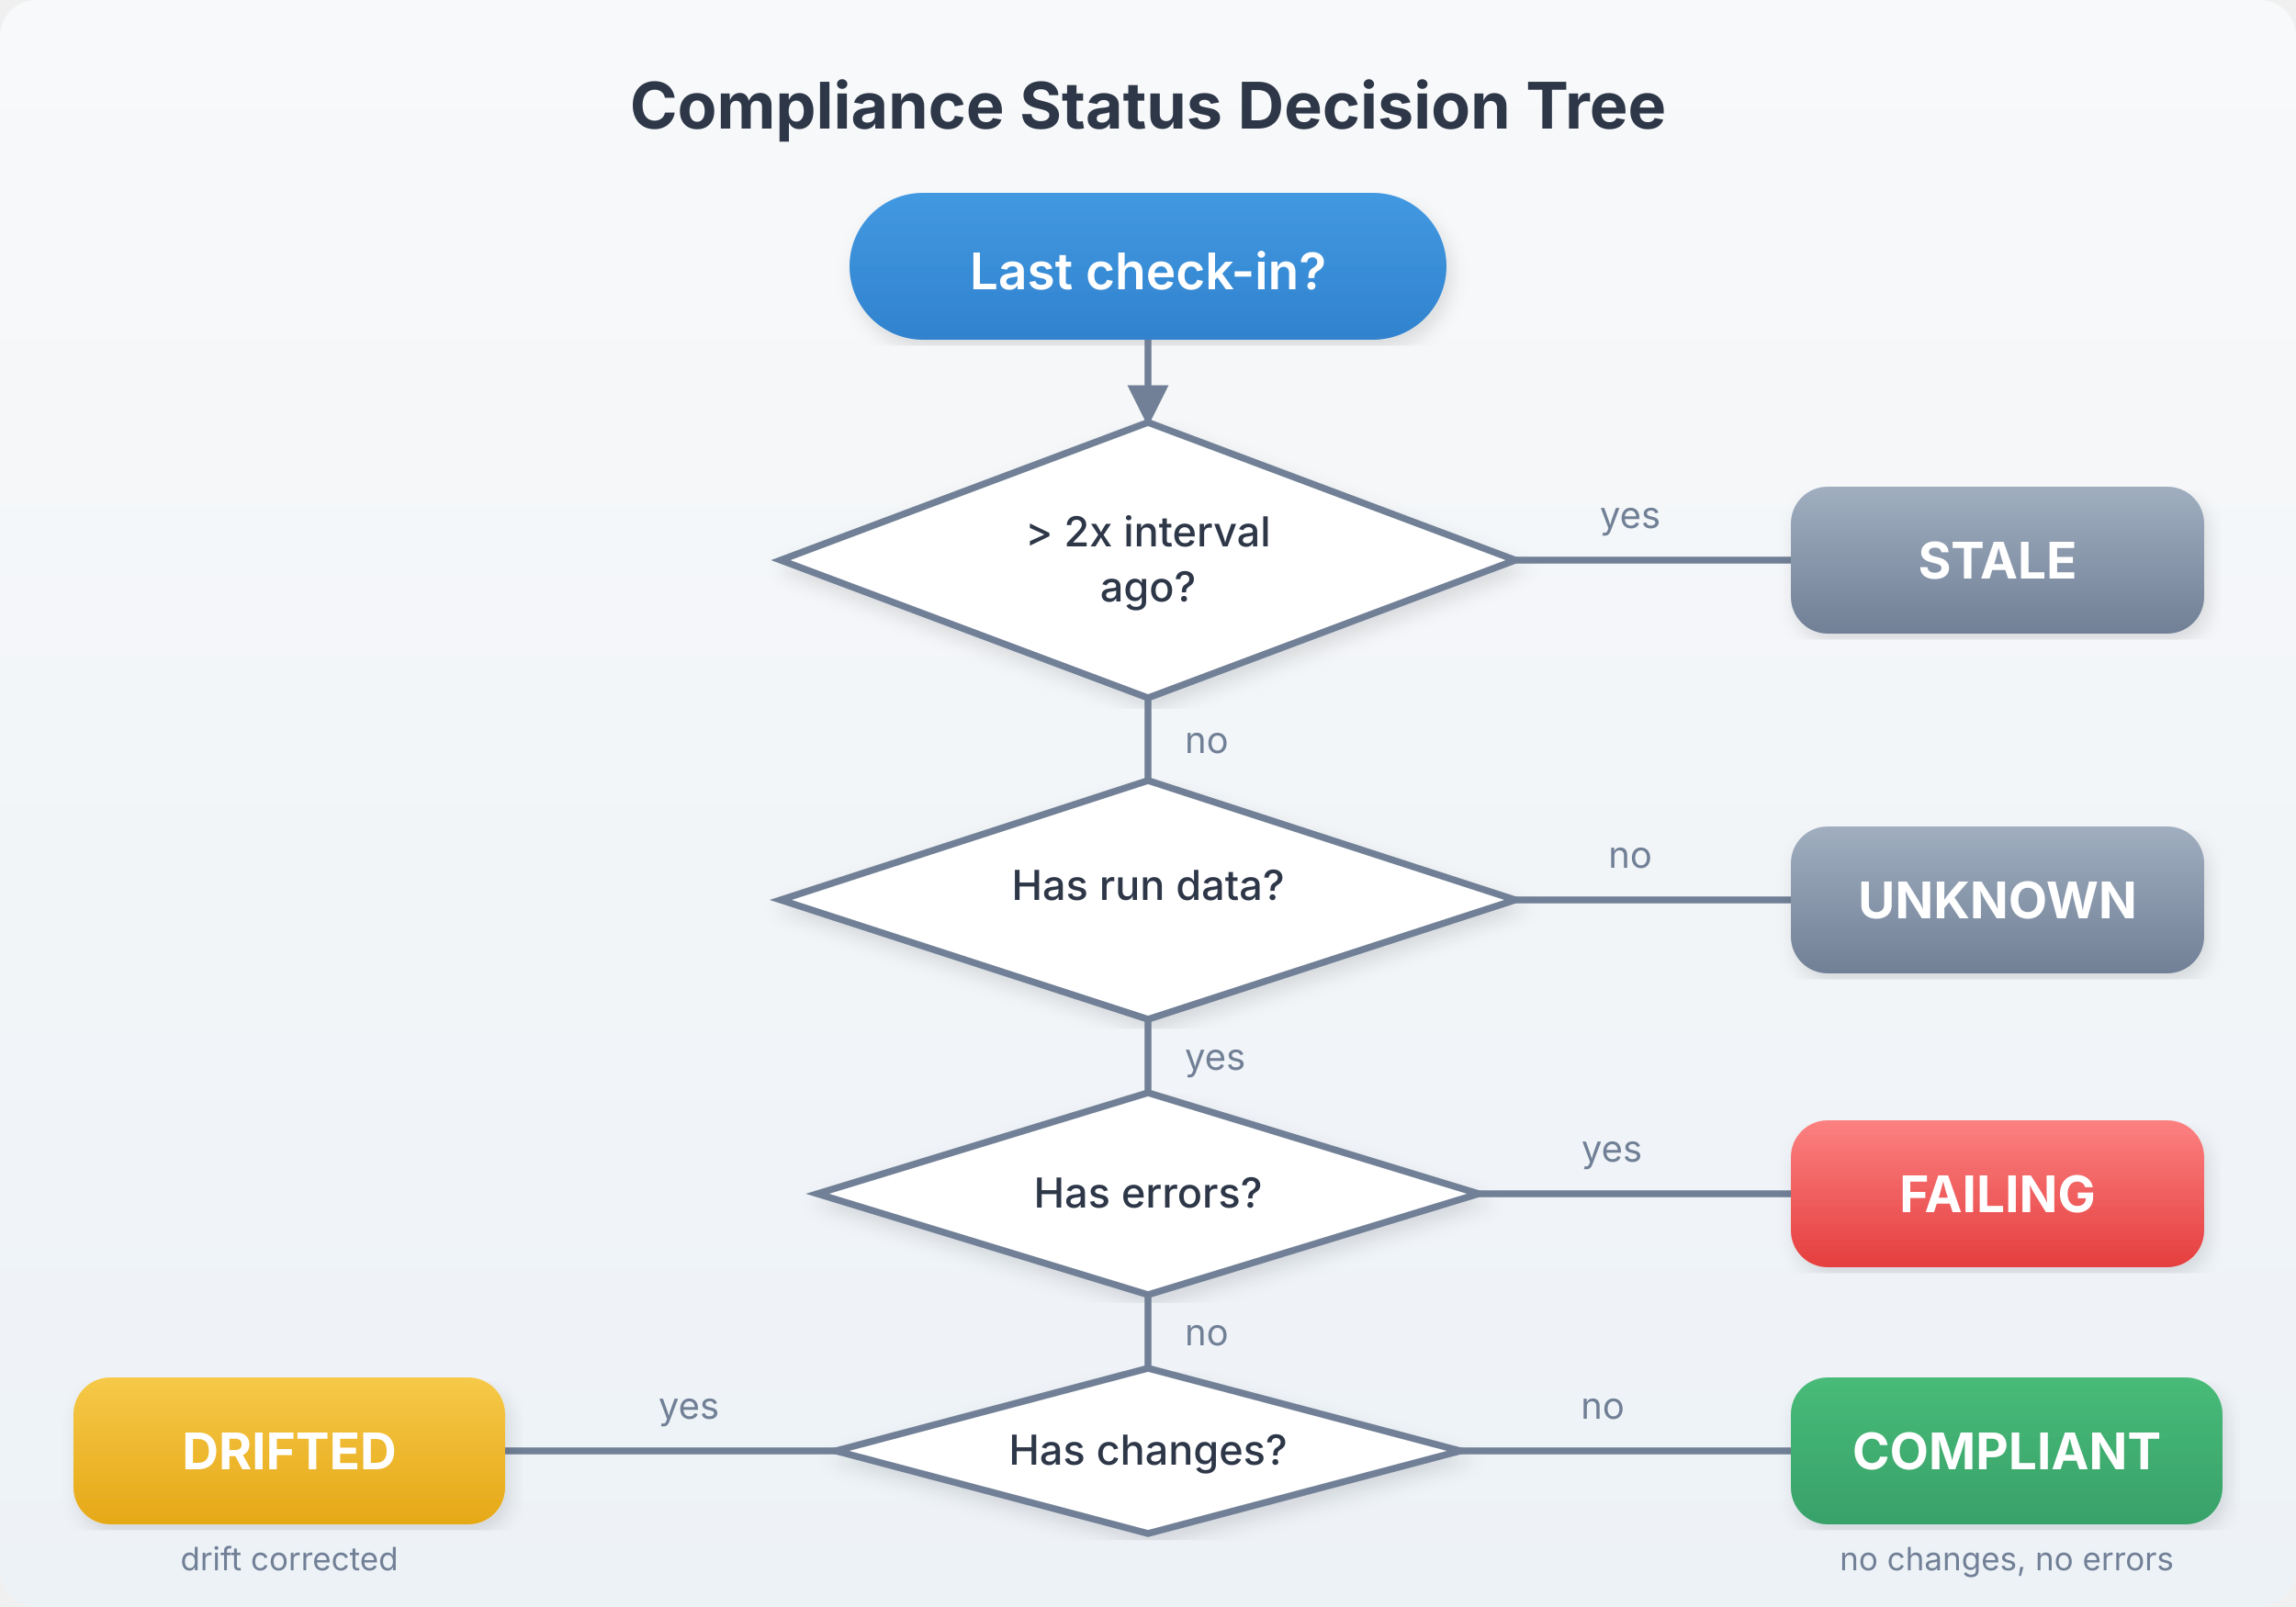
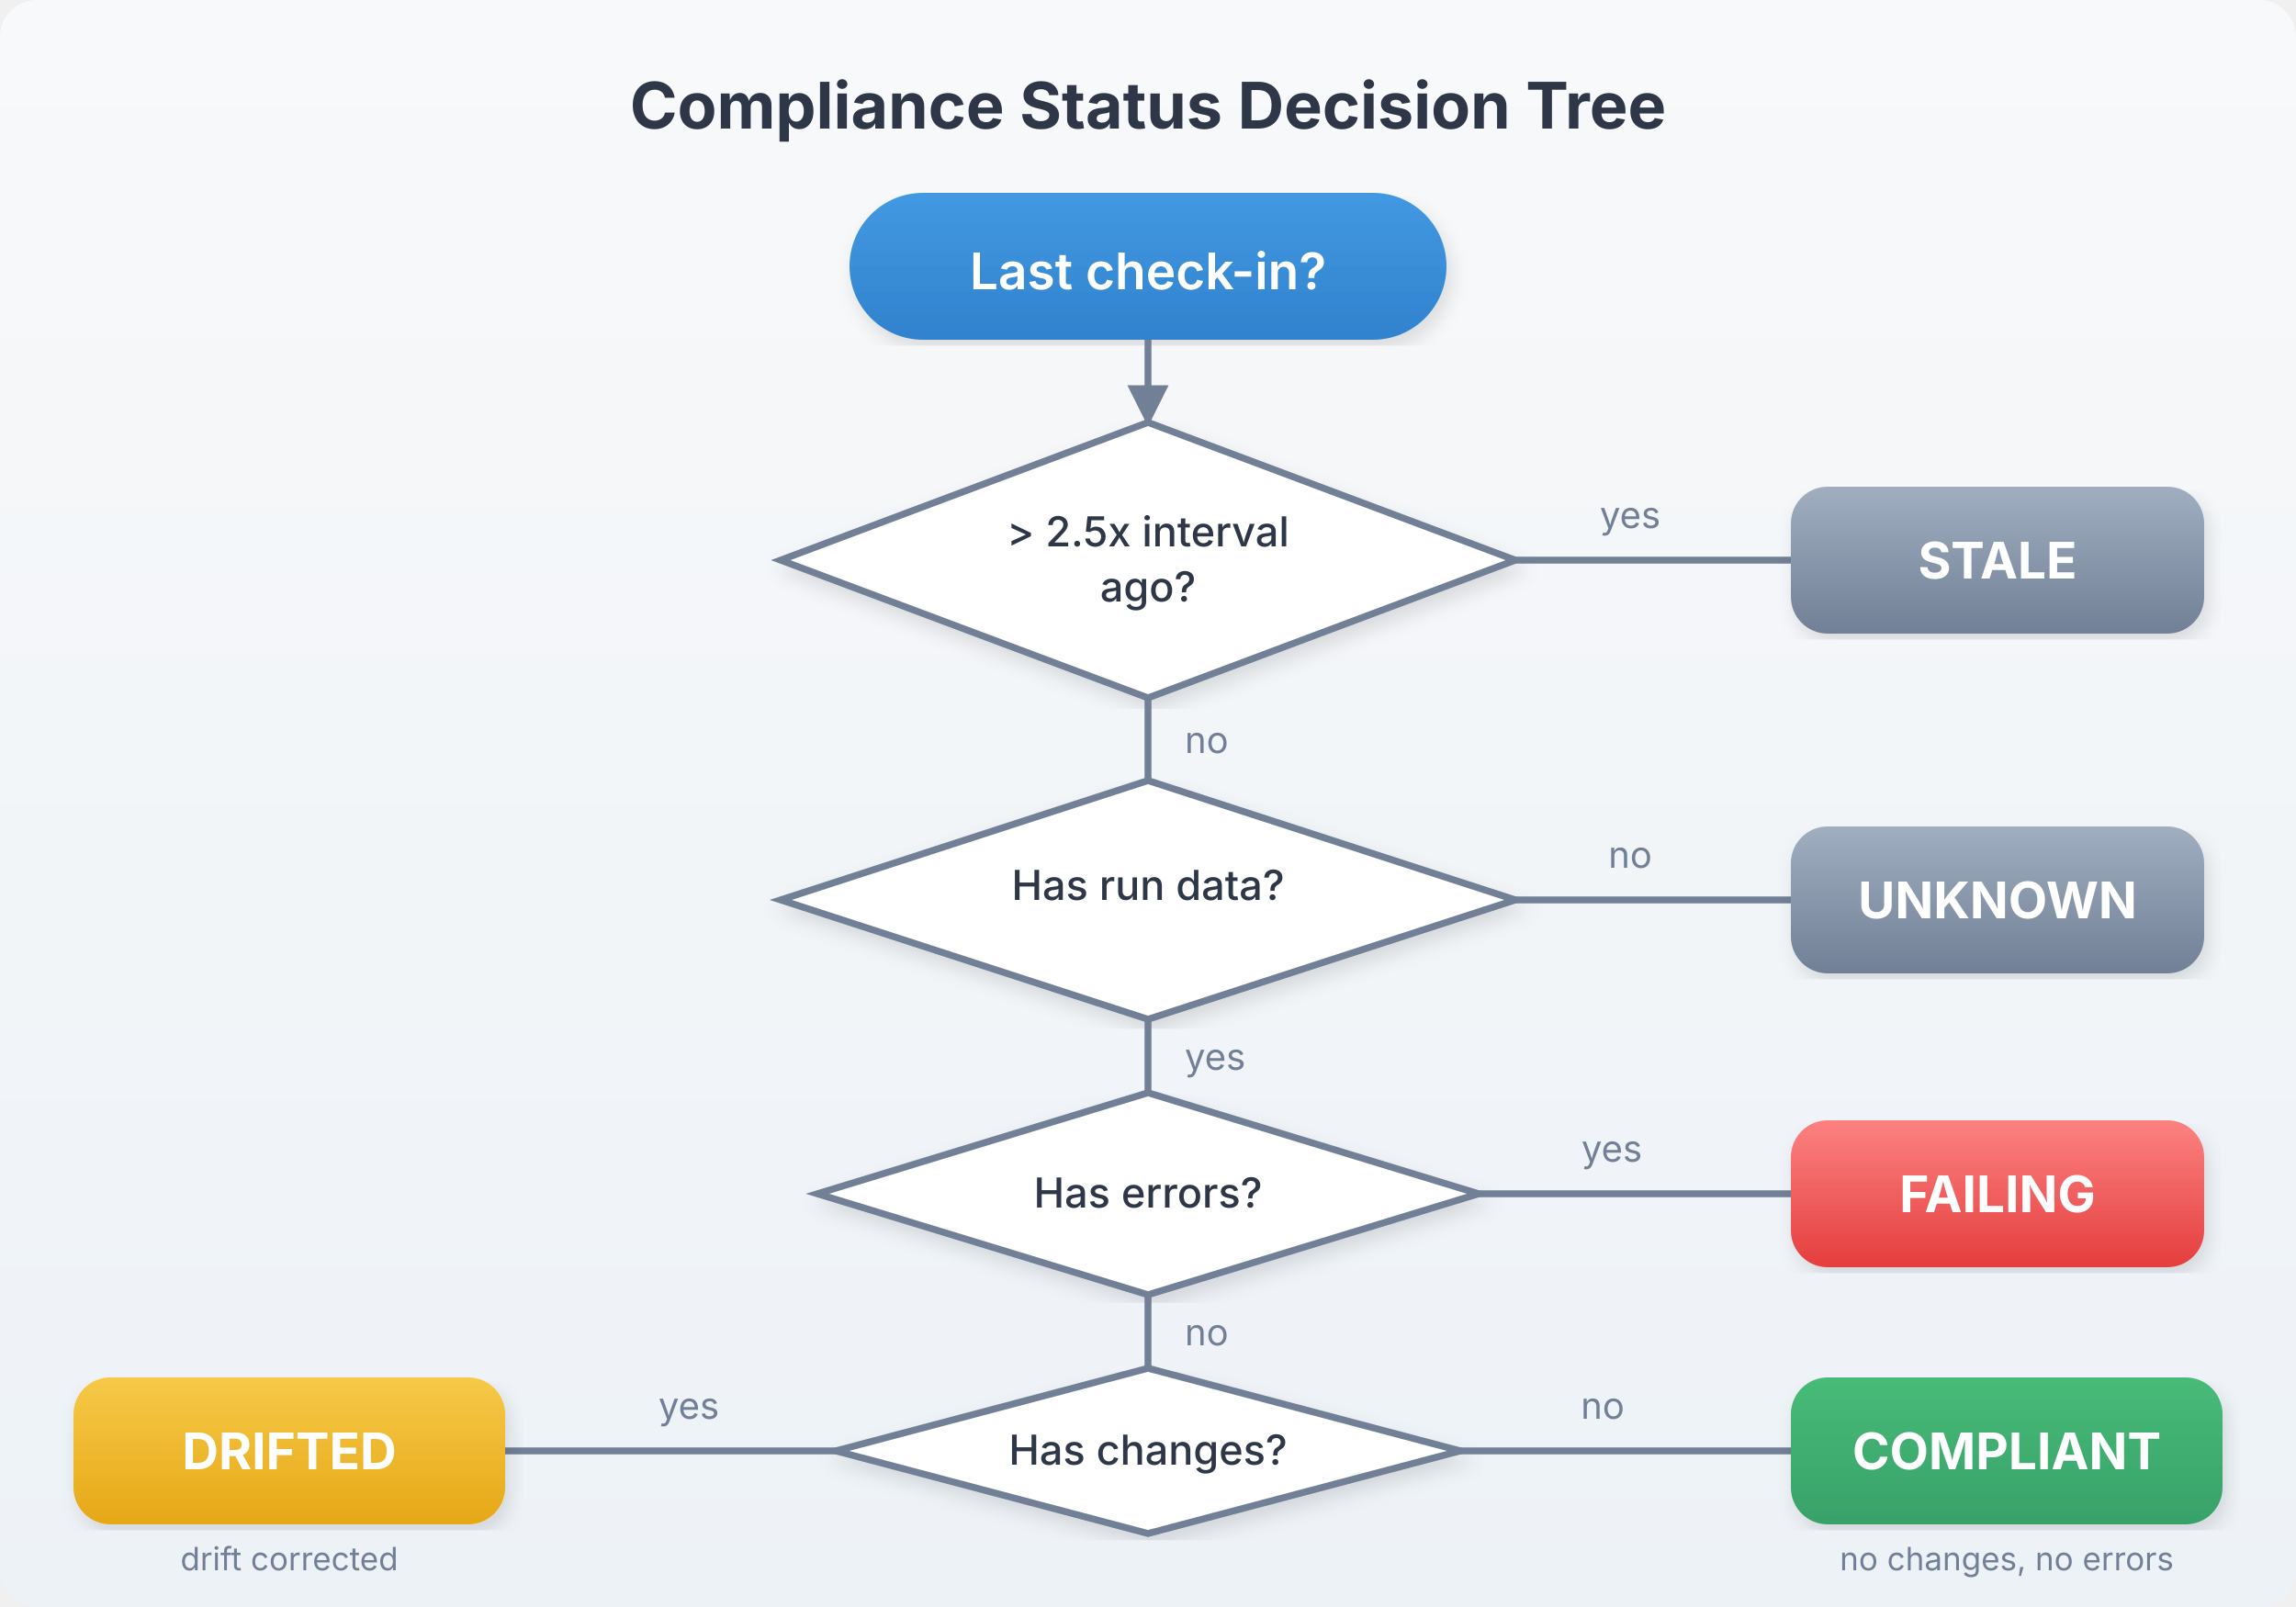
<svg xmlns="http://www.w3.org/2000/svg" viewBox="0 0 500 350" font-family="Inter, system-ui, -apple-system, sans-serif">
  <defs>
    <filter id="shadow" x="-4%" y="-4%" width="108%" height="108%">
      <feDropShadow dx="1" dy="2" stdDeviation="2" flood-opacity="0.12" />
    </filter>
    <linearGradient id="bgGrad" x1="0" y1="0" x2="0" y2="1">
      <stop offset="0%" stop-color="#f8f9fa" />
      <stop offset="100%" stop-color="#edf2f7" />
    </linearGradient>
    <linearGradient id="blueGrad" x1="0" y1="0" x2="0" y2="1">
      <stop offset="0%" stop-color="#4299e1" />
      <stop offset="100%" stop-color="#3182ce" />
    </linearGradient>
    <linearGradient id="greenGrad" x1="0" y1="0" x2="0" y2="1">
      <stop offset="0%" stop-color="#48bb78" />
      <stop offset="100%" stop-color="#38a169" />
    </linearGradient>
    <linearGradient id="redGrad" x1="0" y1="0" x2="0" y2="1">
      <stop offset="0%" stop-color="#fc8181" />
      <stop offset="100%" stop-color="#e53e3e" />
    </linearGradient>
    <linearGradient id="orangeGrad" x1="0" y1="0" x2="0" y2="1">
      <stop offset="0%" stop-color="#f6c948" />
      <stop offset="100%" stop-color="#e6a817" />
    </linearGradient>
    <linearGradient id="grayGrad" x1="0" y1="0" x2="0" y2="1">
      <stop offset="0%" stop-color="#a0aec0" />
      <stop offset="100%" stop-color="#718096" />
    </linearGradient>
  </defs>
  <rect width="500" height="350" rx="8" fill="url(#bgGrad)" />
  <text x="250" y="28" text-anchor="middle" font-size="14" font-weight="700" fill="#2d3748">Compliance Status Decision Tree</text>
  <rect x="185" y="42" width="130" height="32" rx="16" fill="url(#blueGrad)" filter="url(#shadow)" />
  <text x="250" y="63" text-anchor="middle" font-size="11" font-weight="600" fill="#fff">Last check-in?</text>
  <line x1="250" y1="74" x2="250" y2="92" stroke="#718096" stroke-width="1.5" marker-end="url(#arrowGray)" />
  <polygon points="250,92 330,122 250,152 170,122" fill="#fff" stroke="#718096" stroke-width="1.5" filter="url(#shadow)" />
-   <text x="250" y="119" text-anchor="middle" font-size="9" font-weight="500" fill="#2d3748">&gt; 2x interval</text>
+   <text x="250" y="119" text-anchor="middle" font-size="9" font-weight="500" fill="#2d3748">&gt; 2.5x interval</text>
  <text x="250" y="131" text-anchor="middle" font-size="9" font-weight="500" fill="#2d3748">ago?</text>
  <line x1="330" y1="122" x2="390" y2="122" stroke="#718096" stroke-width="1.5" />
  <text x="355" y="115" text-anchor="middle" font-size="8" fill="#718096">yes</text>
  <rect x="390" y="106" width="90" height="32" rx="8" fill="url(#grayGrad)" filter="url(#shadow)" />
  <text x="435" y="126" text-anchor="middle" font-size="11" font-weight="700" fill="#fff">STALE</text>
  <line x1="250" y1="152" x2="250" y2="170" stroke="#718096" stroke-width="1.5" />
  <text x="258" y="164" font-size="8" fill="#718096">no</text>
  <polygon points="250,170 330,196 250,222 170,196" fill="#fff" stroke="#718096" stroke-width="1.5" filter="url(#shadow)" />
  <text x="250" y="196" text-anchor="middle" font-size="9" font-weight="500" fill="#2d3748">Has run data?</text>
  <line x1="330" y1="196" x2="390" y2="196" stroke="#718096" stroke-width="1.5" />
  <text x="355" y="189" text-anchor="middle" font-size="8" fill="#718096">no</text>
  <rect x="390" y="180" width="90" height="32" rx="8" fill="url(#grayGrad)" filter="url(#shadow)" />
  <text x="435" y="200" text-anchor="middle" font-size="11" font-weight="700" fill="#fff">UNKNOWN</text>
  <line x1="250" y1="222" x2="250" y2="238" stroke="#718096" stroke-width="1.5" />
  <text x="258" y="233" font-size="8" fill="#718096">yes</text>
  <polygon points="250,238 322,260 250,282 178,260" fill="#fff" stroke="#718096" stroke-width="1.5" filter="url(#shadow)" />
  <text x="250" y="263" text-anchor="middle" font-size="9" font-weight="500" fill="#2d3748">Has errors?</text>
  <line x1="322" y1="260" x2="390" y2="260" stroke="#718096" stroke-width="1.5" />
  <text x="351" y="253" text-anchor="middle" font-size="8" fill="#718096">yes</text>
  <rect x="390" y="244" width="90" height="32" rx="8" fill="url(#redGrad)" filter="url(#shadow)" />
  <text x="435" y="264" text-anchor="middle" font-size="11" font-weight="700" fill="#fff">FAILING</text>
  <line x1="250" y1="282" x2="250" y2="298" stroke="#718096" stroke-width="1.5" />
  <text x="258" y="293" font-size="8" fill="#718096">no</text>
  <polygon points="250,298 318,316 250,334 182,316" fill="#fff" stroke="#718096" stroke-width="1.5" filter="url(#shadow)" />
  <text x="250" y="319" text-anchor="middle" font-size="9" font-weight="500" fill="#2d3748">Has changes?</text>
  <line x1="182" y1="316" x2="110" y2="316" stroke="#718096" stroke-width="1.5" />
  <text x="150" y="309" text-anchor="middle" font-size="8" fill="#718096">yes</text>
  <rect x="16" y="300" width="94" height="32" rx="8" fill="url(#orangeGrad)" filter="url(#shadow)" />
  <text x="63" y="320" text-anchor="middle" font-size="11" font-weight="700" fill="#fff">DRIFTED</text>
  <line x1="318" y1="316" x2="390" y2="316" stroke="#718096" stroke-width="1.5" />
  <text x="349" y="309" text-anchor="middle" font-size="8" fill="#718096">no</text>
  <rect x="390" y="300" width="94" height="32" rx="8" fill="url(#greenGrad)" filter="url(#shadow)" />
  <text x="437" y="320" text-anchor="middle" font-size="11" font-weight="700" fill="#fff">COMPLIANT</text>
  <text x="63" y="342" text-anchor="middle" font-size="7" fill="#718096">drift corrected</text>
  <text x="437" y="342" text-anchor="middle" font-size="7" fill="#718096">no changes, no errors</text>
  <defs>
    <marker id="arrowGray" viewBox="0 0 10 10" refX="9" refY="5" markerWidth="6" markerHeight="6" orient="auto-start-reverse">
      <path d="M 0 0 L 10 5 L 0 10 z" fill="#718096" />
    </marker>
  </defs>
</svg>
